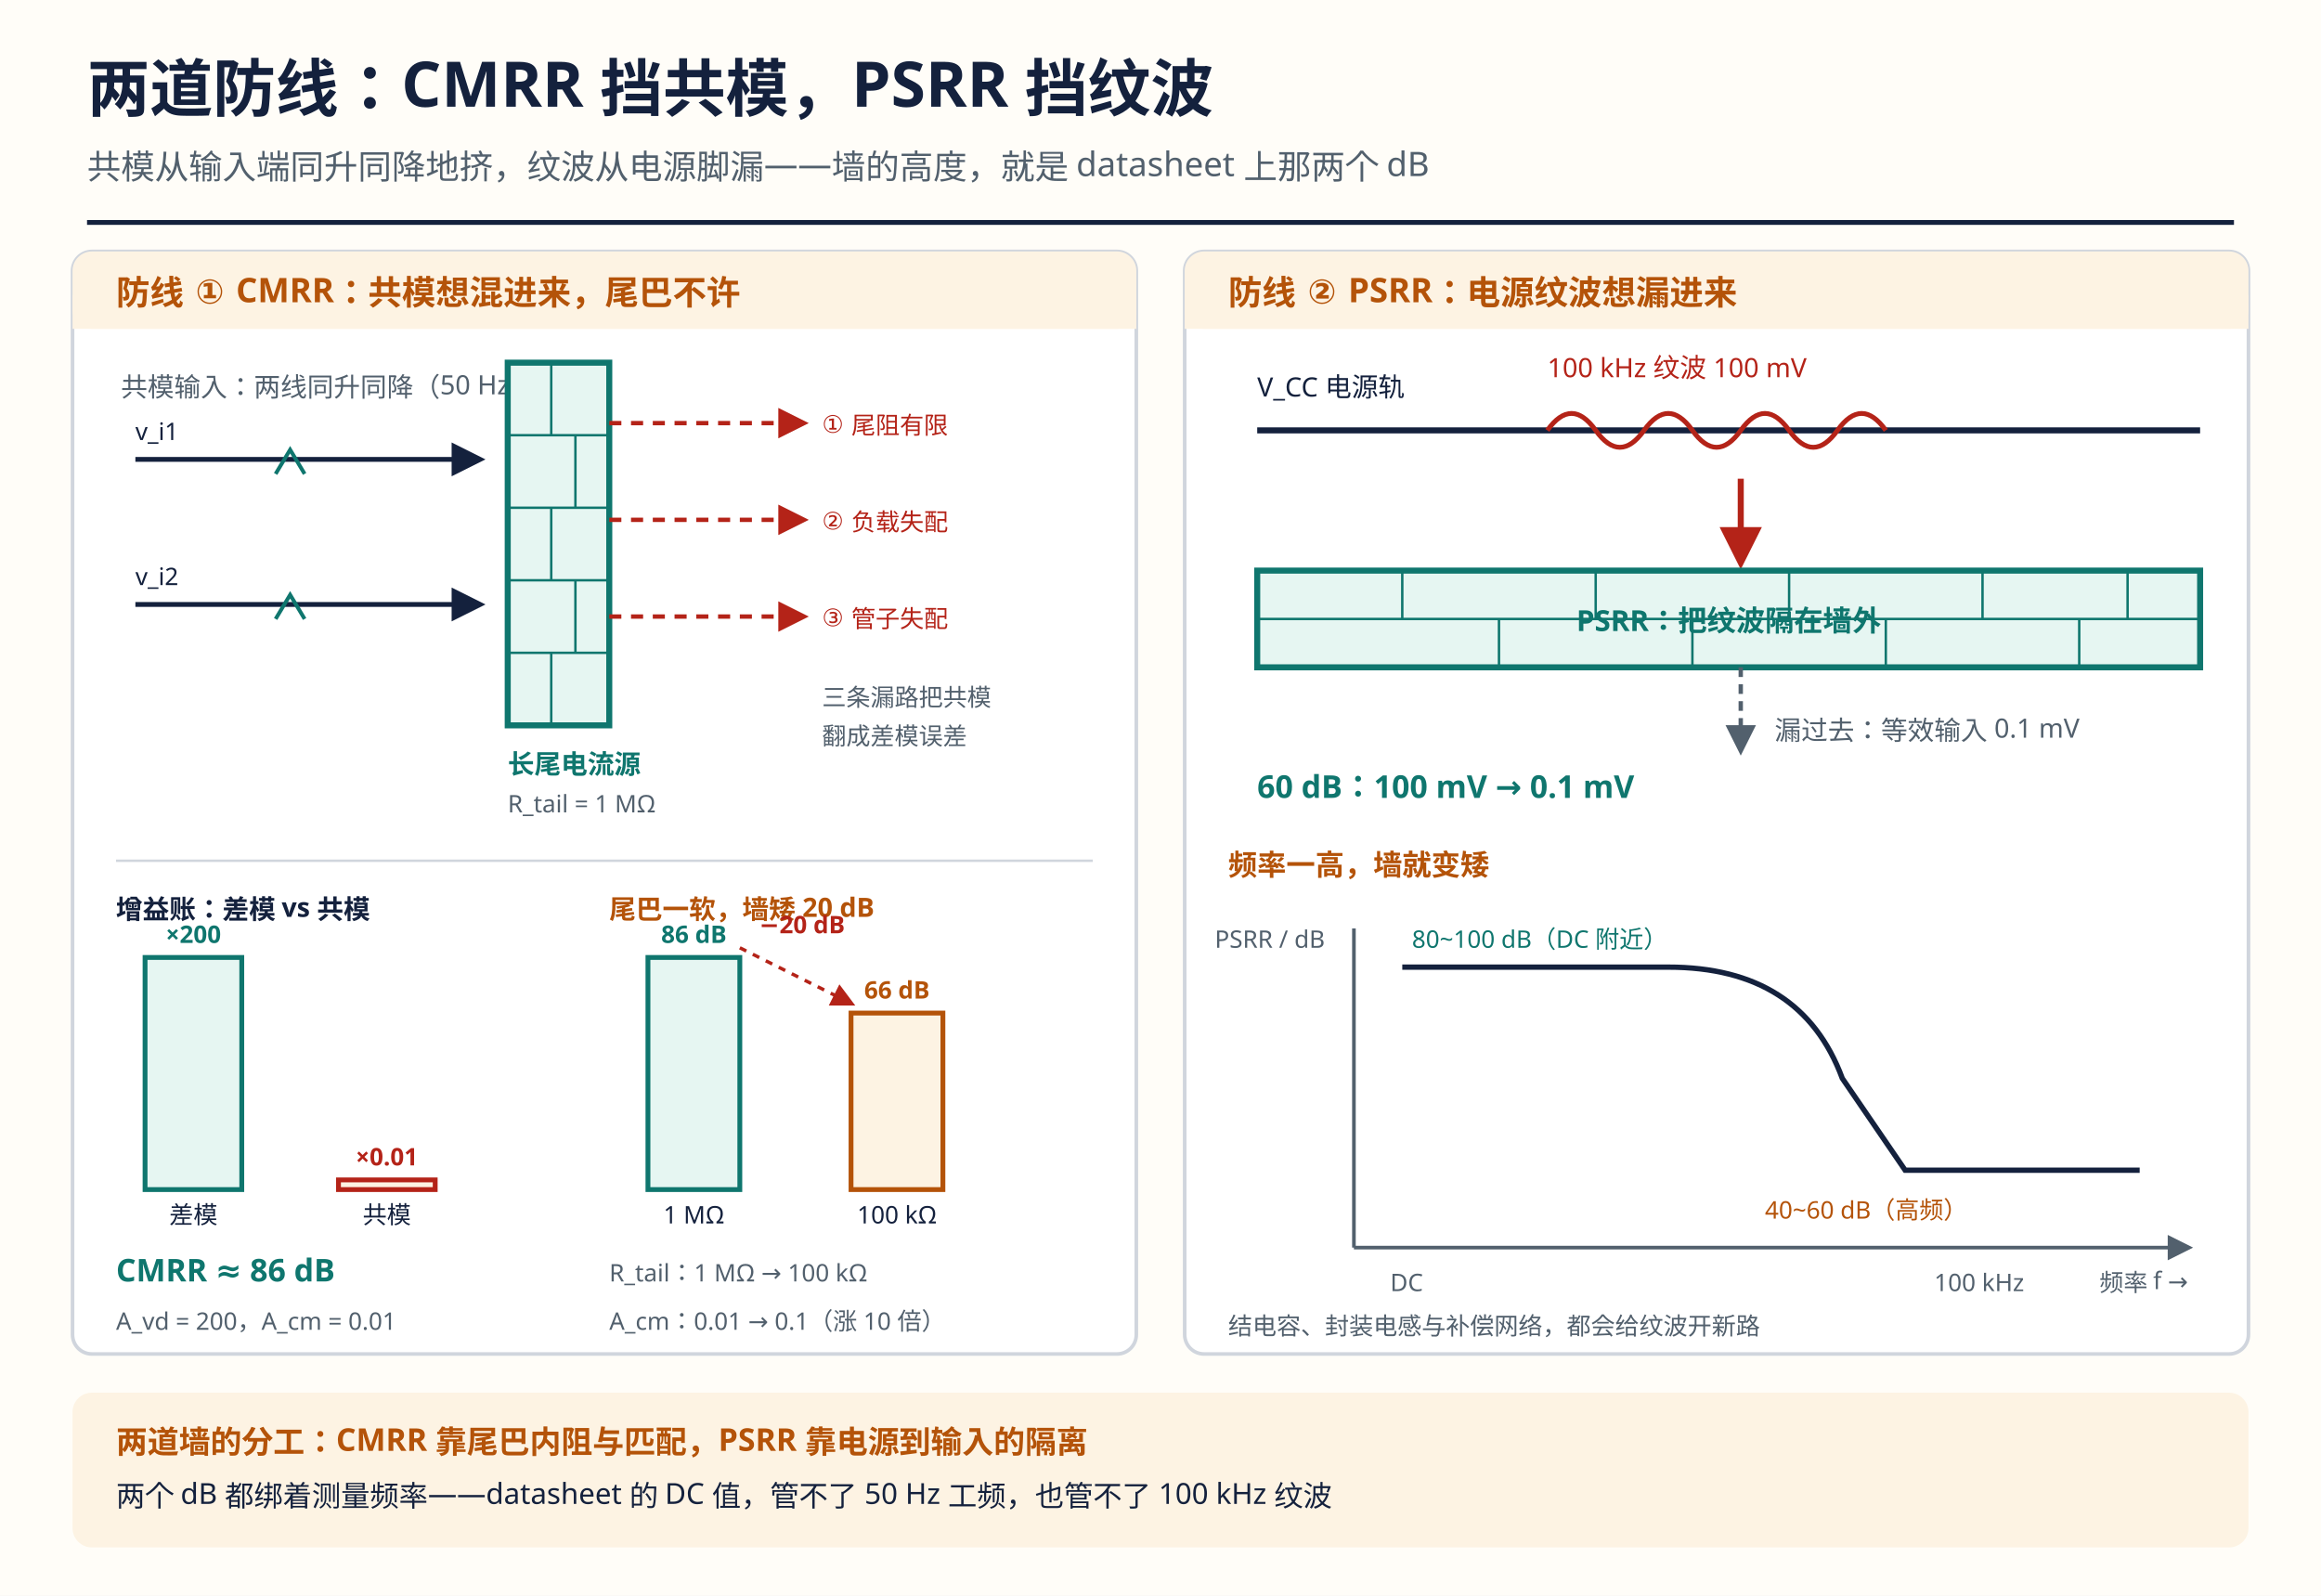
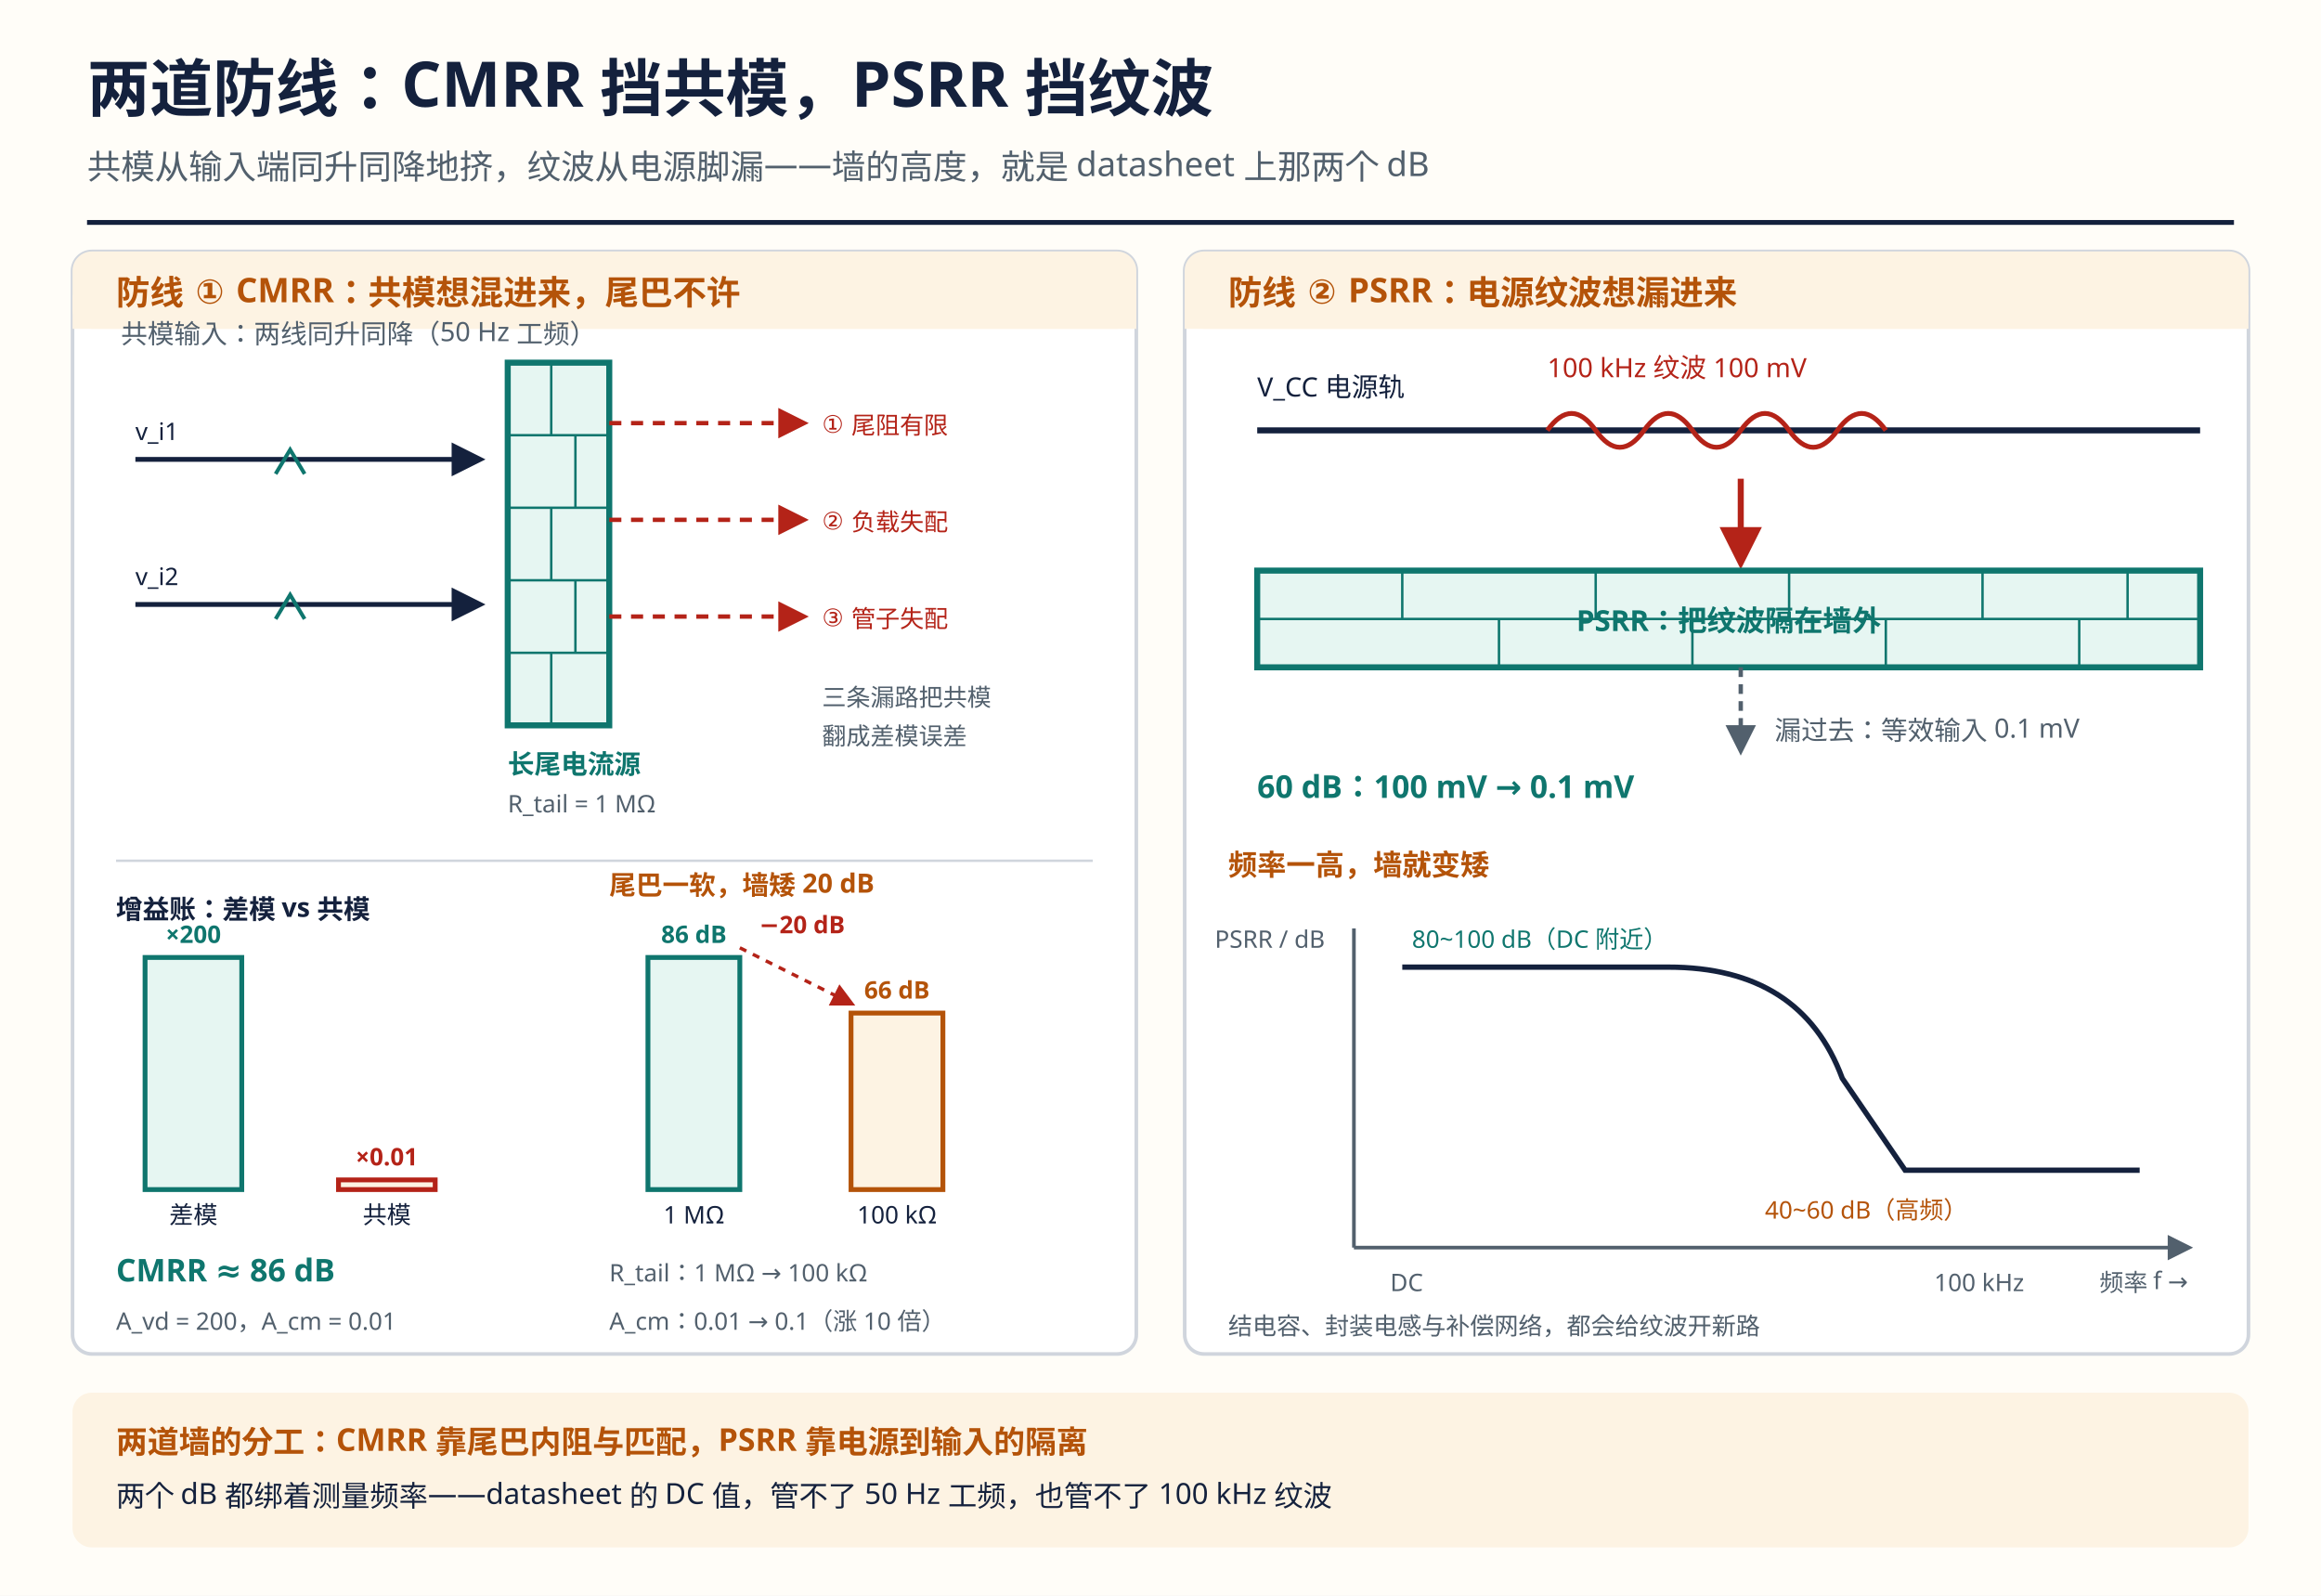
<svg xmlns="http://www.w3.org/2000/svg" width="960" height="660" viewBox="0 0 960 660" role="img" aria-labelledby="figTitle figDesc">
  <defs>
    <marker id="arrR" viewBox="0 0 10 10" refX="8" refY="5" markerWidth="7" markerHeight="7" orient="auto-start-reverse">
      <path d="M0 0 L10 5 L0 10 z" fill="#b42318" />
    </marker>
    <marker id="arrD" viewBox="0 0 10 10" refX="8" refY="5" markerWidth="7" markerHeight="7" orient="auto-start-reverse">
      <path d="M0 0 L10 5 L0 10 z" fill="#14213d" />
    </marker>
    <marker id="arrG" viewBox="0 0 10 10" refX="8" refY="5" markerWidth="7" markerHeight="7" orient="auto-start-reverse">
      <path d="M0 0 L10 5 L0 10 z" fill="#52606d" />
    </marker>
  </defs>
  <rect width="960" height="660" fill="#fffdf8" />
  <text x="36" y="46" font-family="'Book Sans','Noto Sans SC',sans-serif" font-size="26" font-weight="700" fill="#14213d">两道防线：CMRR 挡共模，PSRR 挡纹波</text>
  <text x="36" y="74" font-family="'Book Sans','Noto Sans SC',sans-serif" font-size="14" fill="#52606d">共模从输入端同升同降地挤，纹波从电源脚漏——墙的高度，就是 datasheet 上那两个 dB</text>
  <line x1="36" y1="92" x2="924" y2="92" stroke="#14213d" stroke-width="2" />
  <rect x="30" y="104" width="440" height="456" rx="8" fill="#ffffff" stroke="#d0d5dd" stroke-width="1.5" />
  <rect x="30" y="104" width="440" height="32" rx="8" fill="#fdf3e3" />
  <rect x="30" y="122" width="440" height="14" fill="#fdf3e3" />
  <text x="48" y="126" font-family="'Book Sans','Noto Sans SC',sans-serif" font-size="14" font-weight="700" fill="#b45309">防线 ① CMRR：共模想混进来，尾巴不许</text>
-   <text x="50" y="164" font-family="'Book Sans','Noto Sans SC',sans-serif" font-size="11" fill="#52606d">共模输入：两线同升同降（50 Hz 工频）</text>
+   <text x="50" y="142" font-family="'Book Sans','Noto Sans SC',sans-serif" font-size="11" fill="#52606d">共模输入：两线同升同降（50 Hz 工频）</text>
  <line x1="56" y1="190" x2="198" y2="190" stroke="#14213d" stroke-width="2" marker-end="url(#arrD)" />
  <text x="56" y="182" font-family="'Book Sans','Noto Sans SC',sans-serif" font-size="10" fill="#14213d">v_i1</text>
  <path d="M114 196 L120 186 L126 196" fill="none" stroke="#0f766e" stroke-width="1.6" />
  <line x1="56" y1="250" x2="198" y2="250" stroke="#14213d" stroke-width="2" marker-end="url(#arrD)" />
  <text x="56" y="242" font-family="'Book Sans','Noto Sans SC',sans-serif" font-size="10" fill="#14213d">v_i2</text>
  <path d="M114 256 L120 246 L126 256" fill="none" stroke="#0f766e" stroke-width="1.6" />
  <rect x="210" y="150" width="42" height="150" fill="#e6f6f2" stroke="#0f766e" stroke-width="2.5" />
  <line x1="210" y1="180" x2="252" y2="180" stroke="#0f766e" stroke-width="1" />
  <line x1="210" y1="210" x2="252" y2="210" stroke="#0f766e" stroke-width="1" />
  <line x1="210" y1="240" x2="252" y2="240" stroke="#0f766e" stroke-width="1" />
  <line x1="210" y1="270" x2="252" y2="270" stroke="#0f766e" stroke-width="1" />
  <line x1="228" y1="150" x2="228" y2="180" stroke="#0f766e" stroke-width="1" />
  <line x1="238" y1="180" x2="238" y2="210" stroke="#0f766e" stroke-width="1" />
  <line x1="228" y1="210" x2="228" y2="240" stroke="#0f766e" stroke-width="1" />
  <line x1="238" y1="240" x2="238" y2="270" stroke="#0f766e" stroke-width="1" />
  <line x1="228" y1="270" x2="228" y2="300" stroke="#0f766e" stroke-width="1" />
  <text x="210" y="320" font-family="'Book Sans','Noto Sans SC',sans-serif" font-size="11" font-weight="700" fill="#0f766e">长尾电流源</text>
  <text x="210" y="336" font-family="'Book Sans','Noto Sans SC',sans-serif" font-size="10" fill="#52606d">R_tail = 1 MΩ</text>
  <line x1="252" y1="175" x2="332" y2="175" stroke="#b42318" stroke-width="1.8" stroke-dasharray="5 4" marker-end="url(#arrR)" />
  <text x="340" y="179" font-family="'Book Sans','Noto Sans SC',sans-serif" font-size="10" fill="#b42318">① 尾阻有限</text>
  <line x1="252" y1="215" x2="332" y2="215" stroke="#b42318" stroke-width="1.8" stroke-dasharray="5 4" marker-end="url(#arrR)" />
  <text x="340" y="219" font-family="'Book Sans','Noto Sans SC',sans-serif" font-size="10" fill="#b42318">② 负载失配</text>
  <line x1="252" y1="255" x2="332" y2="255" stroke="#b42318" stroke-width="1.8" stroke-dasharray="5 4" marker-end="url(#arrR)" />
  <text x="340" y="259" font-family="'Book Sans','Noto Sans SC',sans-serif" font-size="10" fill="#b42318">③ 管子失配</text>
  <text x="340" y="292" font-family="'Book Sans','Noto Sans SC',sans-serif" font-size="10" fill="#52606d">三条漏路把共模</text>
  <text x="340" y="308" font-family="'Book Sans','Noto Sans SC',sans-serif" font-size="10" fill="#52606d">翻成差模误差</text>
  <line x1="48" y1="356" x2="452" y2="356" stroke="#d0d5dd" stroke-width="1" />
  <text x="48" y="380" font-family="'Book Sans','Noto Sans SC',sans-serif" font-size="11" font-weight="700" fill="#14213d">增益账：差模 vs 共模</text>
  <rect x="60" y="396" width="40" height="96" fill="#e6f6f2" stroke="#0f766e" stroke-width="2" />
  <text x="80" y="390" font-family="'Book Sans','Noto Sans SC',sans-serif" font-size="10" font-weight="700" fill="#0f766e" text-anchor="middle">×200</text>
  <text x="80" y="506" font-family="'Book Sans','Noto Sans SC',sans-serif" font-size="10" fill="#14213d" text-anchor="middle">差模</text>
  <rect x="140" y="488" width="40" height="4" fill="#fdf3e3" stroke="#b42318" stroke-width="2" />
  <text x="160" y="482" font-family="'Book Sans','Noto Sans SC',sans-serif" font-size="10" font-weight="700" fill="#b42318" text-anchor="middle">×0.01</text>
  <text x="160" y="506" font-family="'Book Sans','Noto Sans SC',sans-serif" font-size="10" fill="#14213d" text-anchor="middle">共模</text>
  <text x="48" y="530" font-family="'Book Sans','Noto Sans SC',sans-serif" font-size="13" font-weight="700" fill="#0f766e">CMRR ≈ 86 dB</text>
  <text x="48" y="550" font-family="'Book Sans','Noto Sans SC',sans-serif" font-size="10" fill="#52606d">A_vd = 200，A_cm = 0.01</text>
-   <text x="252" y="380" font-family="'Book Sans','Noto Sans SC',sans-serif" font-size="11" font-weight="700" fill="#b45309">尾巴一软，墙矮 20 dB</text>
+   <text x="252" y="370" font-family="'Book Sans','Noto Sans SC',sans-serif" font-size="11" font-weight="700" fill="#b45309">尾巴一软，墙矮 20 dB</text>
  <rect x="268" y="396" width="38" height="96" fill="#e6f6f2" stroke="#0f766e" stroke-width="2" />
  <text x="287" y="390" font-family="'Book Sans','Noto Sans SC',sans-serif" font-size="10" font-weight="700" fill="#0f766e" text-anchor="middle">86 dB</text>
  <rect x="352" y="419" width="38" height="73" fill="#fdf3e3" stroke="#b45309" stroke-width="2" />
  <text x="371" y="413" font-family="'Book Sans','Noto Sans SC',sans-serif" font-size="10" font-weight="700" fill="#b45309" text-anchor="middle">66 dB</text>
  <path d="M306 392 L352 415" fill="none" stroke="#b42318" stroke-width="1.4" stroke-dasharray="3 3" marker-end="url(#arrR)" />
  <text x="314" y="386" font-family="'Book Sans','Noto Sans SC',sans-serif" font-size="10" font-weight="700" fill="#b42318">−20 dB</text>
  <text x="287" y="506" font-family="'Book Sans','Noto Sans SC',sans-serif" font-size="10" fill="#14213d" text-anchor="middle">1 MΩ</text>
  <text x="371" y="506" font-family="'Book Sans','Noto Sans SC',sans-serif" font-size="10" fill="#14213d" text-anchor="middle">100 kΩ</text>
  <text x="252" y="530" font-family="'Book Sans','Noto Sans SC',sans-serif" font-size="10" fill="#52606d">R_tail：1 MΩ → 100 kΩ</text>
  <text x="252" y="550" font-family="'Book Sans','Noto Sans SC',sans-serif" font-size="10" fill="#52606d">A_cm：0.01 → 0.1（涨 10 倍）</text>
  <rect x="490" y="104" width="440" height="456" rx="8" fill="#ffffff" stroke="#d0d5dd" stroke-width="1.5" />
  <rect x="490" y="104" width="440" height="32" rx="8" fill="#fdf3e3" />
  <rect x="490" y="122" width="440" height="14" fill="#fdf3e3" />
  <text x="508" y="126" font-family="'Book Sans','Noto Sans SC',sans-serif" font-size="14" font-weight="700" fill="#b45309">防线 ② PSRR：电源纹波想漏进来</text>
  <line x1="520" y1="178" x2="910" y2="178" stroke="#14213d" stroke-width="2.5" />
  <text x="520" y="164" font-family="'Book Sans','Noto Sans SC',sans-serif" font-size="11" fill="#14213d">V_CC 电源轨</text>
  <path d="M640 178 q10 -14 20 0 t20 0 t20 0 t20 0 t20 0 t20 0 t20 0" fill="none" stroke="#b42318" stroke-width="2" />
  <text x="640" y="156" font-family="'Book Sans','Noto Sans SC',sans-serif" font-size="11" fill="#b42318">100 kHz 纹波 100 mV</text>
  <line x1="720" y1="198" x2="720" y2="232" stroke="#b42318" stroke-width="2.5" marker-end="url(#arrR)" />
  <rect x="520" y="236" width="390" height="40" fill="#e6f6f2" stroke="#0f766e" stroke-width="2.5" />
  <line x1="520" y1="256" x2="910" y2="256" stroke="#0f766e" stroke-width="1" />
  <line x1="580" y1="236" x2="580" y2="256" stroke="#0f766e" stroke-width="1" />
  <line x1="660" y1="236" x2="660" y2="256" stroke="#0f766e" stroke-width="1" />
  <line x1="740" y1="236" x2="740" y2="256" stroke="#0f766e" stroke-width="1" />
  <line x1="820" y1="236" x2="820" y2="256" stroke="#0f766e" stroke-width="1" />
  <line x1="880" y1="236" x2="880" y2="256" stroke="#0f766e" stroke-width="1" />
  <line x1="620" y1="256" x2="620" y2="276" stroke="#0f766e" stroke-width="1" />
  <line x1="700" y1="256" x2="700" y2="276" stroke="#0f766e" stroke-width="1" />
  <line x1="780" y1="256" x2="780" y2="276" stroke="#0f766e" stroke-width="1" />
  <line x1="860" y1="256" x2="860" y2="276" stroke="#0f766e" stroke-width="1" />
  <text x="715" y="261" font-family="'Book Sans','Noto Sans SC',sans-serif" font-size="12" font-weight="700" fill="#0f766e" text-anchor="middle">PSRR：把纹波隔在墙外</text>
  <line x1="720" y1="276" x2="720" y2="310" stroke="#52606d" stroke-width="1.8" stroke-dasharray="4 3" marker-end="url(#arrG)" />
  <text x="734" y="306" font-family="'Book Sans','Noto Sans SC',sans-serif" font-size="11" fill="#52606d">漏过去：等效输入 0.1 mV</text>
  <text x="520" y="330" font-family="'Book Sans','Noto Sans SC',sans-serif" font-size="13" font-weight="700" fill="#0f766e">60 dB：100 mV → 0.1 mV</text>
  <text x="508" y="362" font-family="'Book Sans','Noto Sans SC',sans-serif" font-size="12" font-weight="700" fill="#b45309">频率一高，墙就变矮</text>
  <line x1="560" y1="384" x2="560" y2="516" stroke="#52606d" stroke-width="1.5" />
  <line x1="560" y1="516" x2="905" y2="516" stroke="#52606d" stroke-width="1.5" marker-end="url(#arrG)" />
  <text x="548" y="392" font-family="'Book Sans','Noto Sans SC',sans-serif" font-size="10" fill="#52606d" text-anchor="end">PSRR / dB</text>
  <text x="575" y="534" font-family="'Book Sans','Noto Sans SC',sans-serif" font-size="10" fill="#52606d">DC</text>
  <text x="800" y="534" font-family="'Book Sans','Noto Sans SC',sans-serif" font-size="10" fill="#52606d">100 kHz</text>
  <text x="905" y="534" font-family="'Book Sans','Noto Sans SC',sans-serif" font-size="10" fill="#52606d" text-anchor="end">频率 f →</text>
  <path d="M580 400 L690 400 Q745 400 762 446 L788 484 L885 484" fill="none" stroke="#14213d" stroke-width="2.2" />
  <text x="584" y="392" font-family="'Book Sans','Noto Sans SC',sans-serif" font-size="10" fill="#0f766e">80~100 dB（DC 附近）</text>
  <text x="730" y="504" font-family="'Book Sans','Noto Sans SC',sans-serif" font-size="10" fill="#b45309">40~60 dB（高频）</text>
  <text x="508" y="552" font-family="'Book Sans','Noto Sans SC',sans-serif" font-size="10" fill="#52606d">结电容、封装电感与补偿网络，都会给纹波开新路</text>
  <rect x="30" y="576" width="900" height="64" rx="8" fill="#fdf3e3" />
  <text x="48" y="601" font-family="'Book Sans','Noto Sans SC',sans-serif" font-size="13" font-weight="700" fill="#b45309">两道墙的分工：CMRR 靠尾巴内阻与匹配，PSRR 靠电源到输入的隔离</text>
  <text x="48" y="623" font-family="'Book Sans','Noto Sans SC',sans-serif" font-size="12" fill="#14213d">两个 dB 都绑着测量频率——datasheet 的 DC 值，管不了 50 Hz 工频，也管不了 100 kHz 纹波</text>
</svg>
